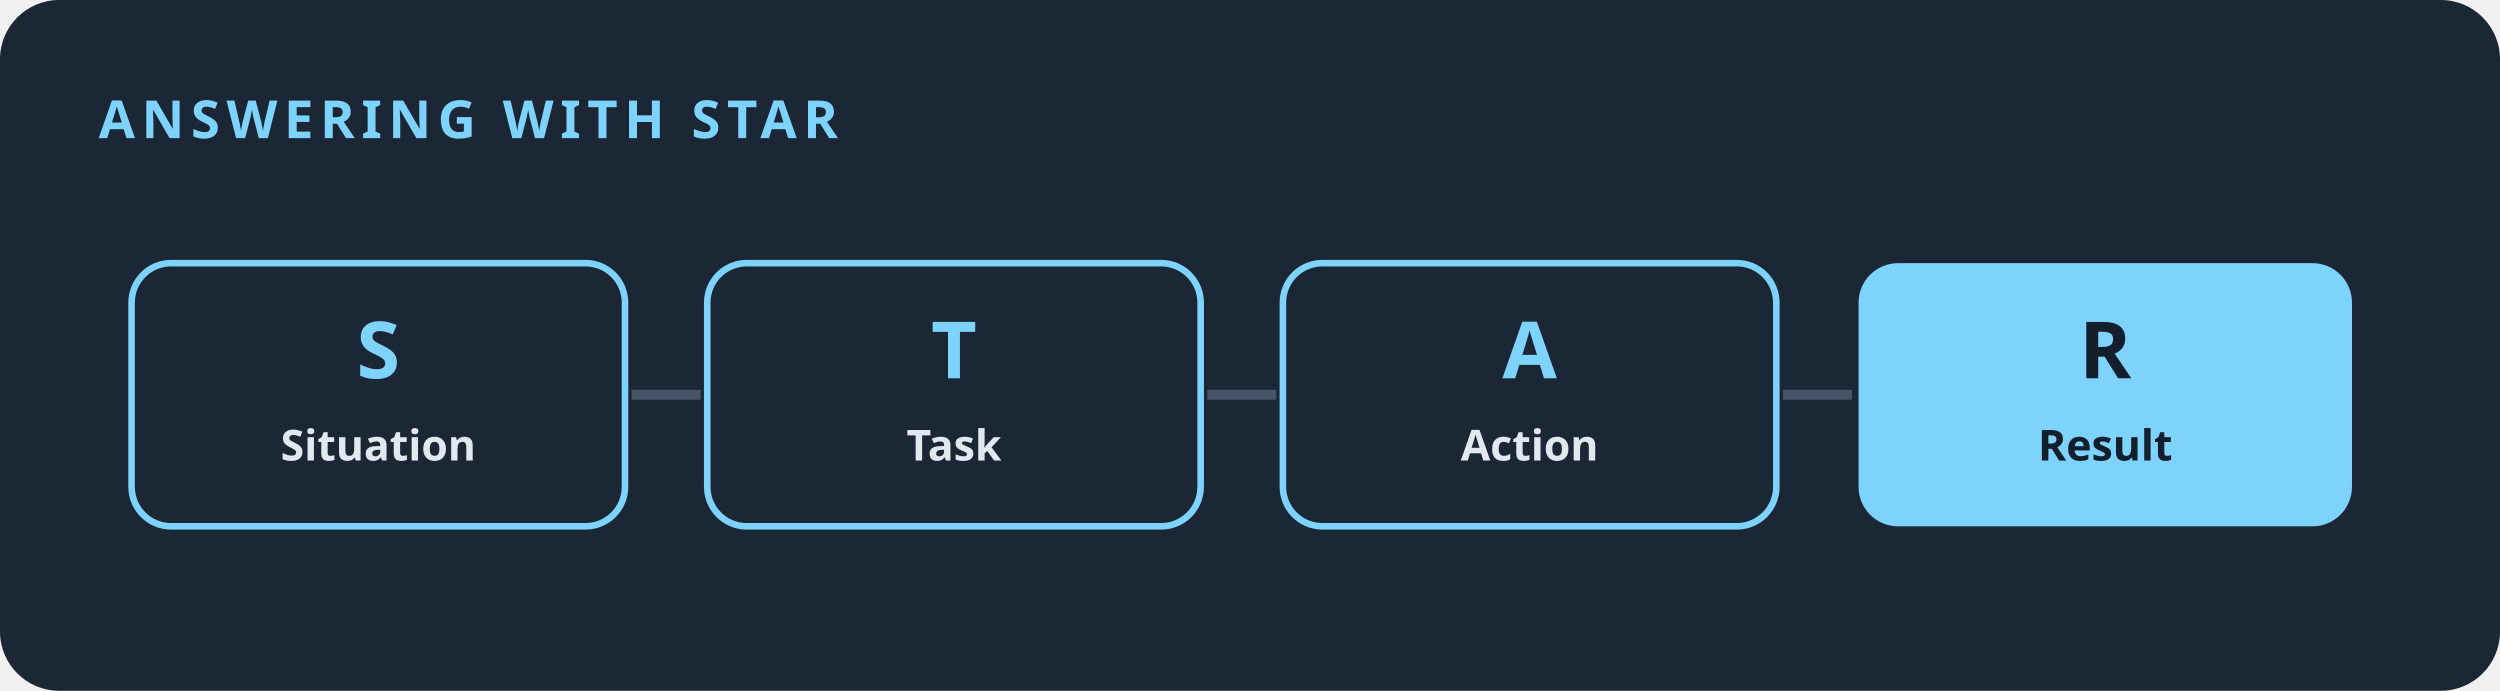
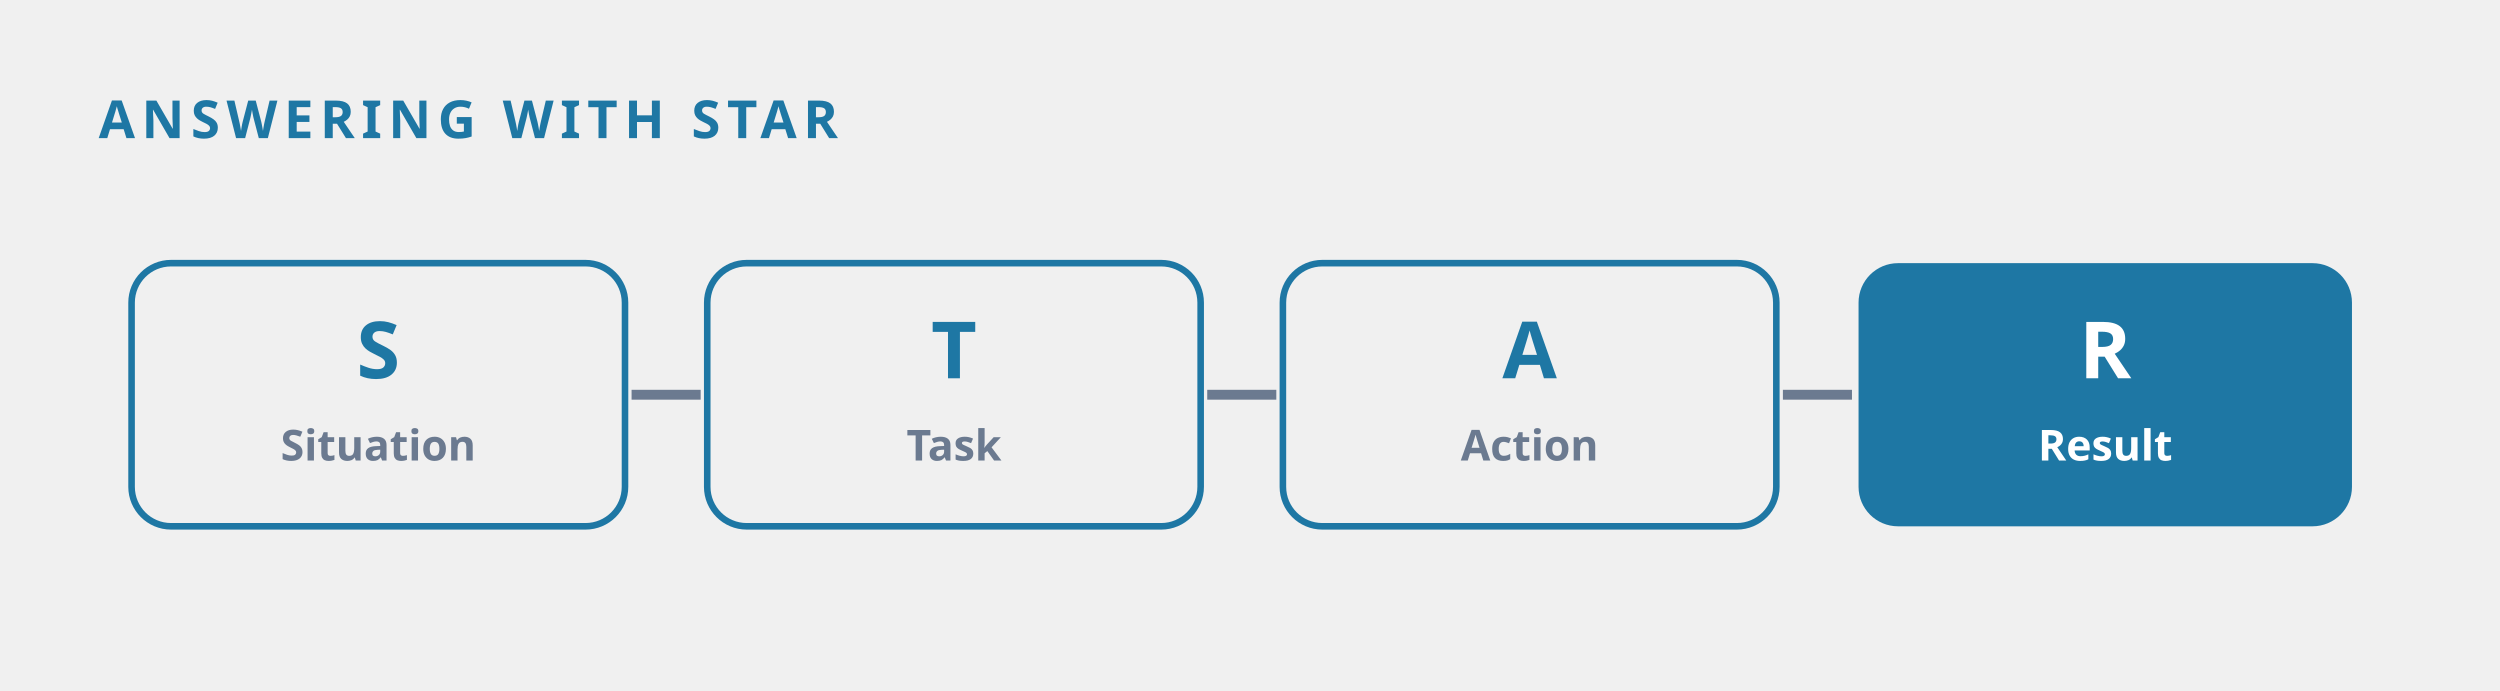
- <svg xmlns="http://www.w3.org/2000/svg" width="760" height="210" viewBox="0 0 760 210" role="img" aria-labelledby="d-how-to-stand-out-in-an-internship-interview-diagram1">
-   <rect width="760" height="210" rx="18" fill="#1b2735" />
-   <text x="30" y="42" fill="#7dd3fc" font-family="'Segoe UI',sans-serif" font-size="16" font-weight="800" letter-spacing="2">ANSWERING WITH STAR</text>
-   <g font-family="'Segoe UI',sans-serif" text-anchor="middle">
-     <rect x="40" y="80" width="150" height="80" rx="12" fill="none" stroke="#7dd3fc" stroke-width="2" />
-     <text x="115" y="115" fill="#7dd3fc" font-size="24" font-weight="800">S</text>
-     <text x="115" y="140" fill="#e2e8f0" font-size="13" font-weight="700">Situation</text>
-     <rect x="215" y="80" width="150" height="80" rx="12" fill="none" stroke="#7dd3fc" stroke-width="2" />
-     <text x="290" y="115" fill="#7dd3fc" font-size="24" font-weight="800">T</text>
-     <text x="290" y="140" fill="#e2e8f0" font-size="13" font-weight="700">Task</text>
-     <rect x="390" y="80" width="150" height="80" rx="12" fill="none" stroke="#7dd3fc" stroke-width="2" />
-     <text x="465" y="115" fill="#7dd3fc" font-size="24" font-weight="800">A</text>
-     <text x="465" y="140" fill="#e2e8f0" font-size="13" font-weight="700">Action</text>
-     <rect x="565" y="80" width="150" height="80" rx="12" fill="#7dd3fc" />
-     <text x="640" y="115" fill="#131f2d" font-size="24" font-weight="800">R</text>
-     <text x="640" y="140" fill="#131f2d" font-size="13" font-weight="700">Result</text>
-     <path d="M 192 120 L 213 120 M 367 120 L 388 120 M 542 120 L 563 120" stroke="#475569" stroke-width="3" />
+ <svg xmlns="http://www.w3.org/2000/svg" width="760" height="210" viewBox="0 0 760 210" role="img" aria-labelledby="d-how-to-stand-out-in-an-internship-interview-diagram1" font-family="system-ui, sans-serif">
+   <text x="30" y="42" fill="#1e77a4" font-size="16" font-weight="800" letter-spacing="2">ANSWERING WITH STAR</text>
+   <g text-anchor="middle">
+     <rect x="40" y="80" width="150" height="80" rx="12" fill="none" stroke="#1e77a4" stroke-width="2" />
+     <text x="115" y="115" fill="#1e77a4" font-size="24" font-weight="800">S</text>
+     <text x="115" y="140" fill="#6b7a90" font-size="13" font-weight="700">Situation</text>
+     <rect x="215" y="80" width="150" height="80" rx="12" fill="none" stroke="#1e77a4" stroke-width="2" />
+     <text x="290" y="115" fill="#1e77a4" font-size="24" font-weight="800">T</text>
+     <text x="290" y="140" fill="#6b7a90" font-size="13" font-weight="700">Task</text>
+     <rect x="390" y="80" width="150" height="80" rx="12" fill="none" stroke="#1e77a4" stroke-width="2" />
+     <text x="465" y="115" fill="#1e77a4" font-size="24" font-weight="800">A</text>
+     <text x="465" y="140" fill="#6b7a90" font-size="13" font-weight="700">Action</text>
+     <rect x="565" y="80" width="150" height="80" rx="12" fill="#1e77a4" />
+     <text x="640" y="115" fill="#ffffff" font-size="24" font-weight="800">R</text>
+     <text x="640" y="140" fill="#ffffff" font-size="13" font-weight="700">Result</text>
+     <path d="M 192 120 L 213 120 M 367 120 L 388 120 M 542 120 L 563 120" stroke="#6b7a90" stroke-width="3" />
  </g>
</svg>
